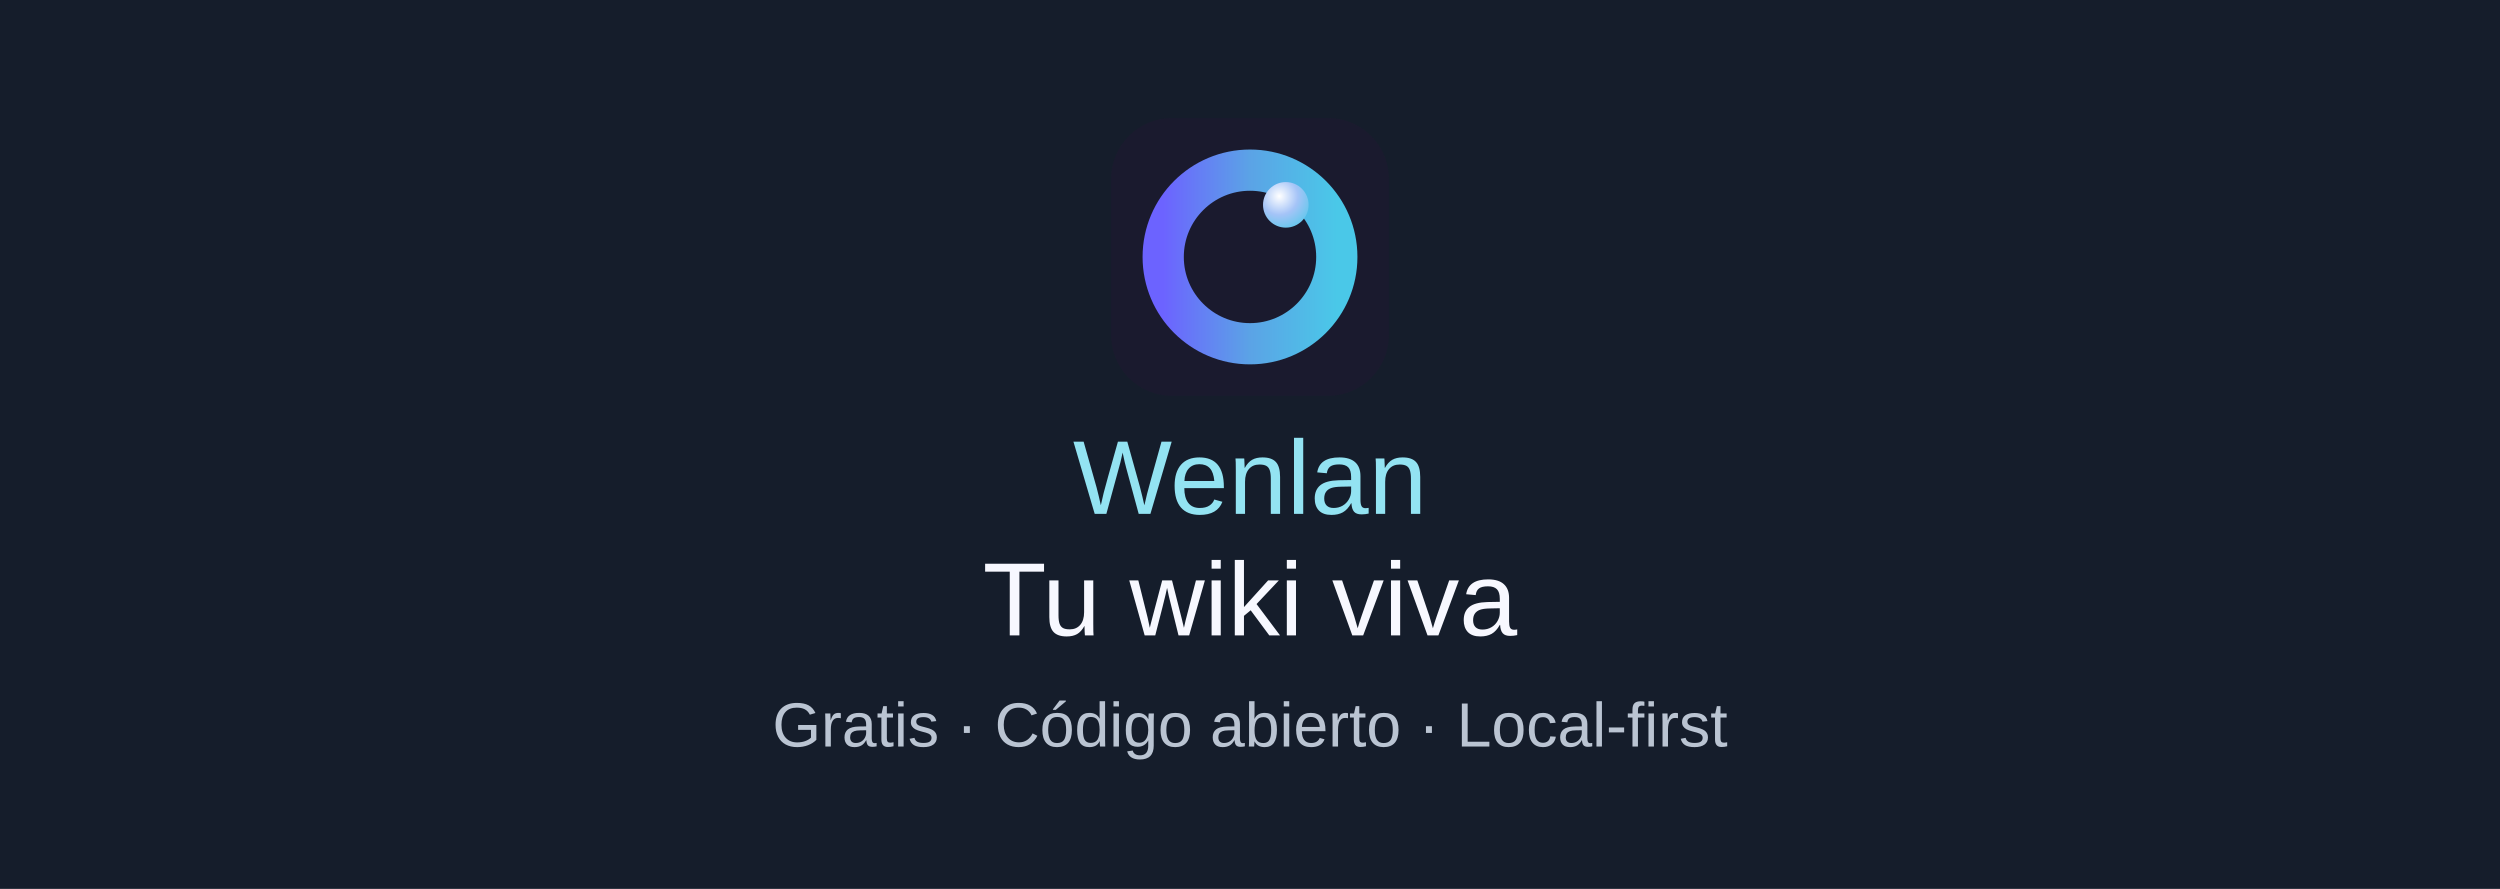
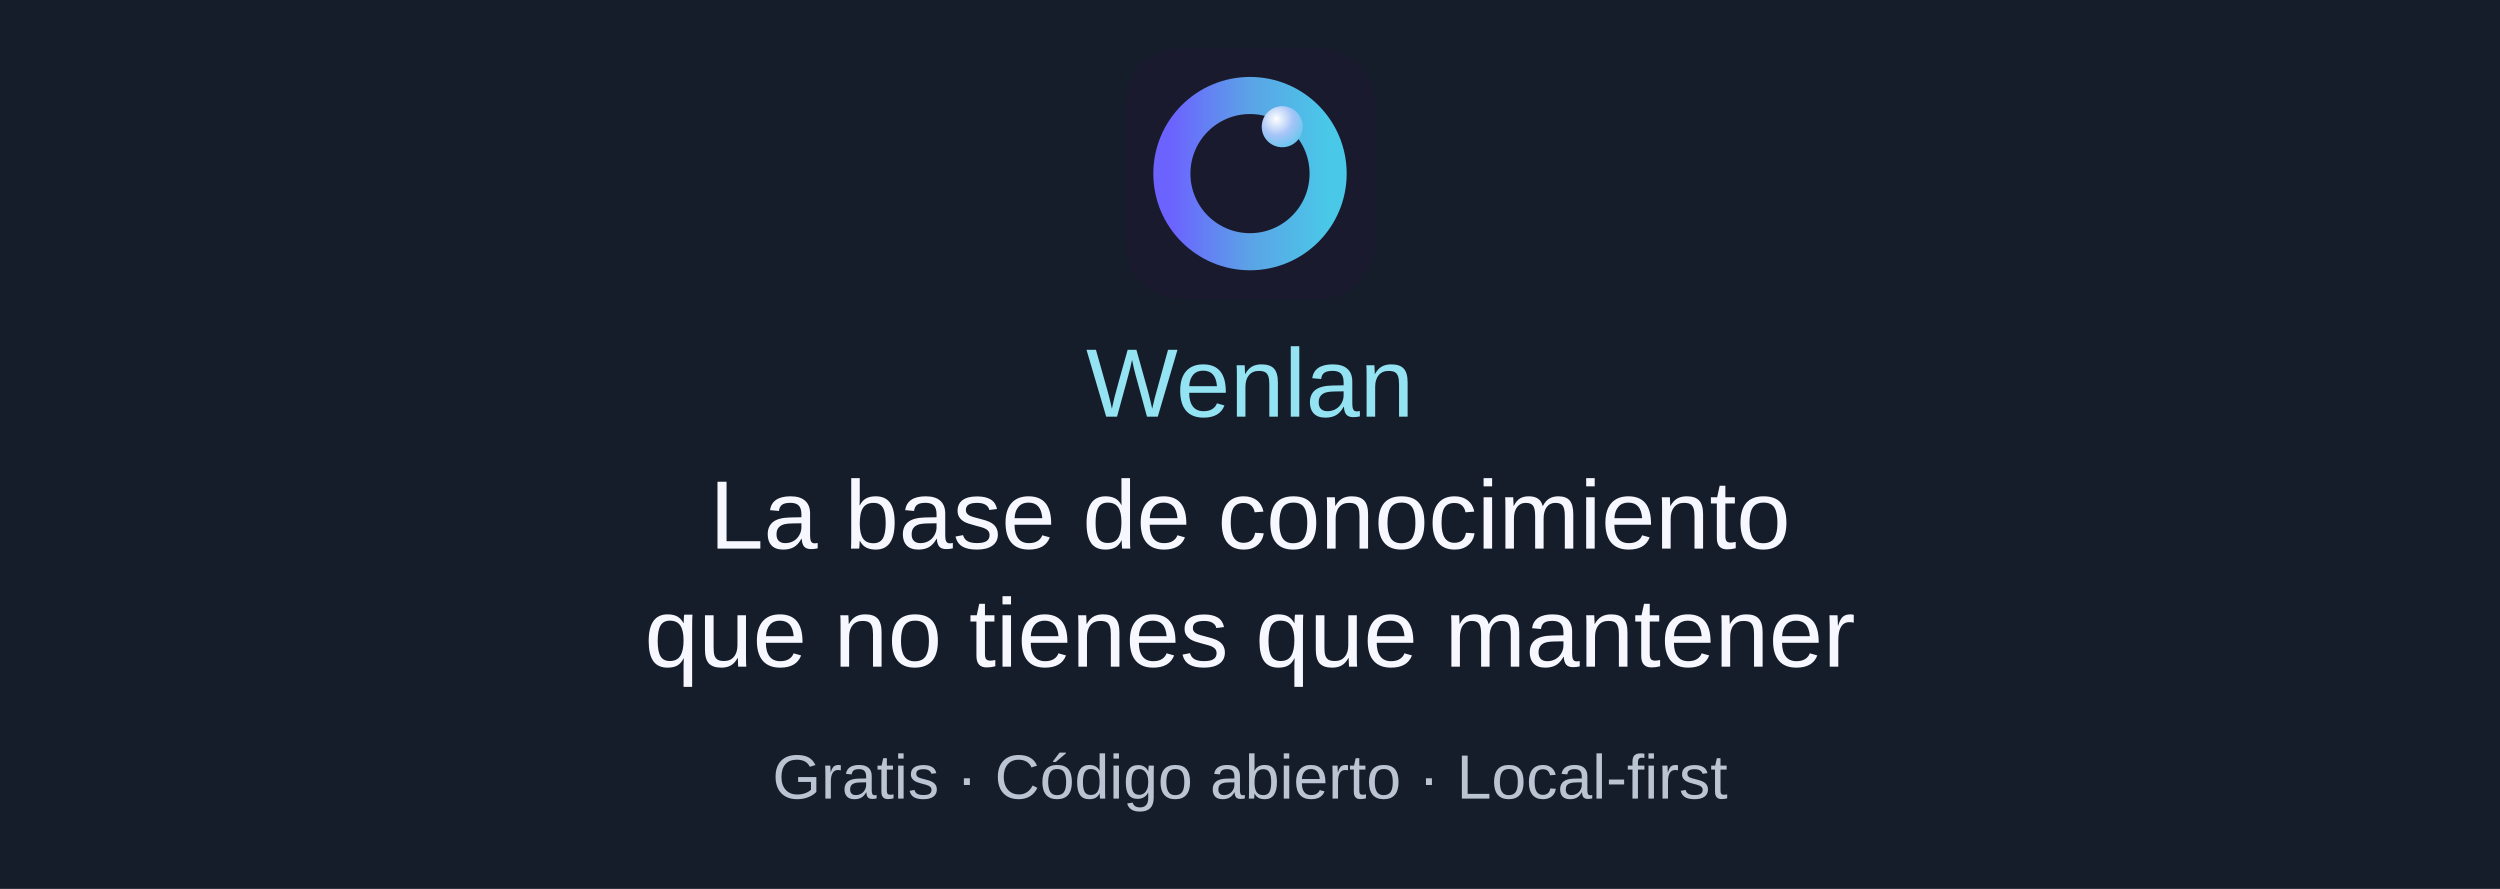
<svg xmlns="http://www.w3.org/2000/svg" width="720" height="256" viewBox="0 0 720 256" fill="none" role="img" aria-labelledby="title desc">
  <rect width="720" height="256" fill="#151D2B" />
-   <g transform="translate(320 34) scale(0.15625)">
+   <g transform="translate(324 14) scale(0.140625)">
    <rect width="512" height="512" rx="112" fill="#1A1A2E" />
    <circle cx="256" cy="256" r="160" fill="none" stroke="url(#banner-es-ES-mobile-ring)" stroke-width="76" />
    <circle cx="322" cy="160" r="42" fill="url(#banner-es-ES-mobile-orb)" />
  </g>
-   <text x="360" y="148" fill="#93E3F2" font-size="30.24" font-weight="500" text-anchor="middle">
+   <text x="360" y="120" fill="#93E3F2" font-size="28" font-weight="500" text-anchor="middle">
    <tspan font-family="-apple-system, BlinkMacSystemFont, &quot;SF Pro Display&quot;, &quot;Helvetica Neue&quot;, Arial, sans-serif">Wenlan</tspan>
  </text>
-   <text x="360" y="183" fill="#F7F8FF" font-family="-apple-system, BlinkMacSystemFont, &quot;SF Pro Display&quot;, &quot;Helvetica Neue&quot;, Arial, sans-serif" font-size="30" font-weight="500" text-anchor="middle">Tu wiki viva</text>
-   <text x="360" y="215" fill="#BAC4D2" font-family="-apple-system, BlinkMacSystemFont, &quot;SF Pro Display&quot;, &quot;Helvetica Neue&quot;, Arial, sans-serif" font-size="18" font-weight="400" text-anchor="middle">Gratis · Código abierto · Local-first</text>
+   <text x="360" y="158" fill="#F7F8FF" font-family="-apple-system, BlinkMacSystemFont, &quot;SF Pro Display&quot;, &quot;Helvetica Neue&quot;, Arial, sans-serif" font-size="28" font-weight="500" text-anchor="middle">La base de conocimiento</text>
+   <text x="360" y="192" fill="#F7F8FF" font-family="-apple-system, BlinkMacSystemFont, &quot;SF Pro Display&quot;, &quot;Helvetica Neue&quot;, Arial, sans-serif" font-size="28" font-weight="500" text-anchor="middle">que no tienes que mantener</text>
+   <text x="360" y="230" fill="#BAC4D2" font-family="-apple-system, BlinkMacSystemFont, &quot;SF Pro Display&quot;, &quot;Helvetica Neue&quot;, Arial, sans-serif" font-size="18" font-weight="400" text-anchor="middle">Gratis · Código abierto · Local-first</text>
  <defs>
    <linearGradient id="banner-es-ES-mobile-ring" x1="96" y1="256" x2="416" y2="256" gradientUnits="userSpaceOnUse">
      <stop stop-color="#6C63FF" />
      <stop offset="0.5" stop-color="#5BA3E6" />
      <stop offset="1" stop-color="#4AC8E8" />
    </linearGradient>
    <radialGradient id="banner-es-ES-mobile-orb" cx="0" cy="0" r="1" gradientUnits="userSpaceOnUse" gradientTransform="translate(310 144) rotate(52.125) scale(76.0263)">
      <stop stop-color="#FFFFFF" />
      <stop offset="0.45" stop-color="#A5C4F7" />
      <stop offset="1" stop-color="#4AC8E8" />
    </radialGradient>
  </defs>
</svg>
